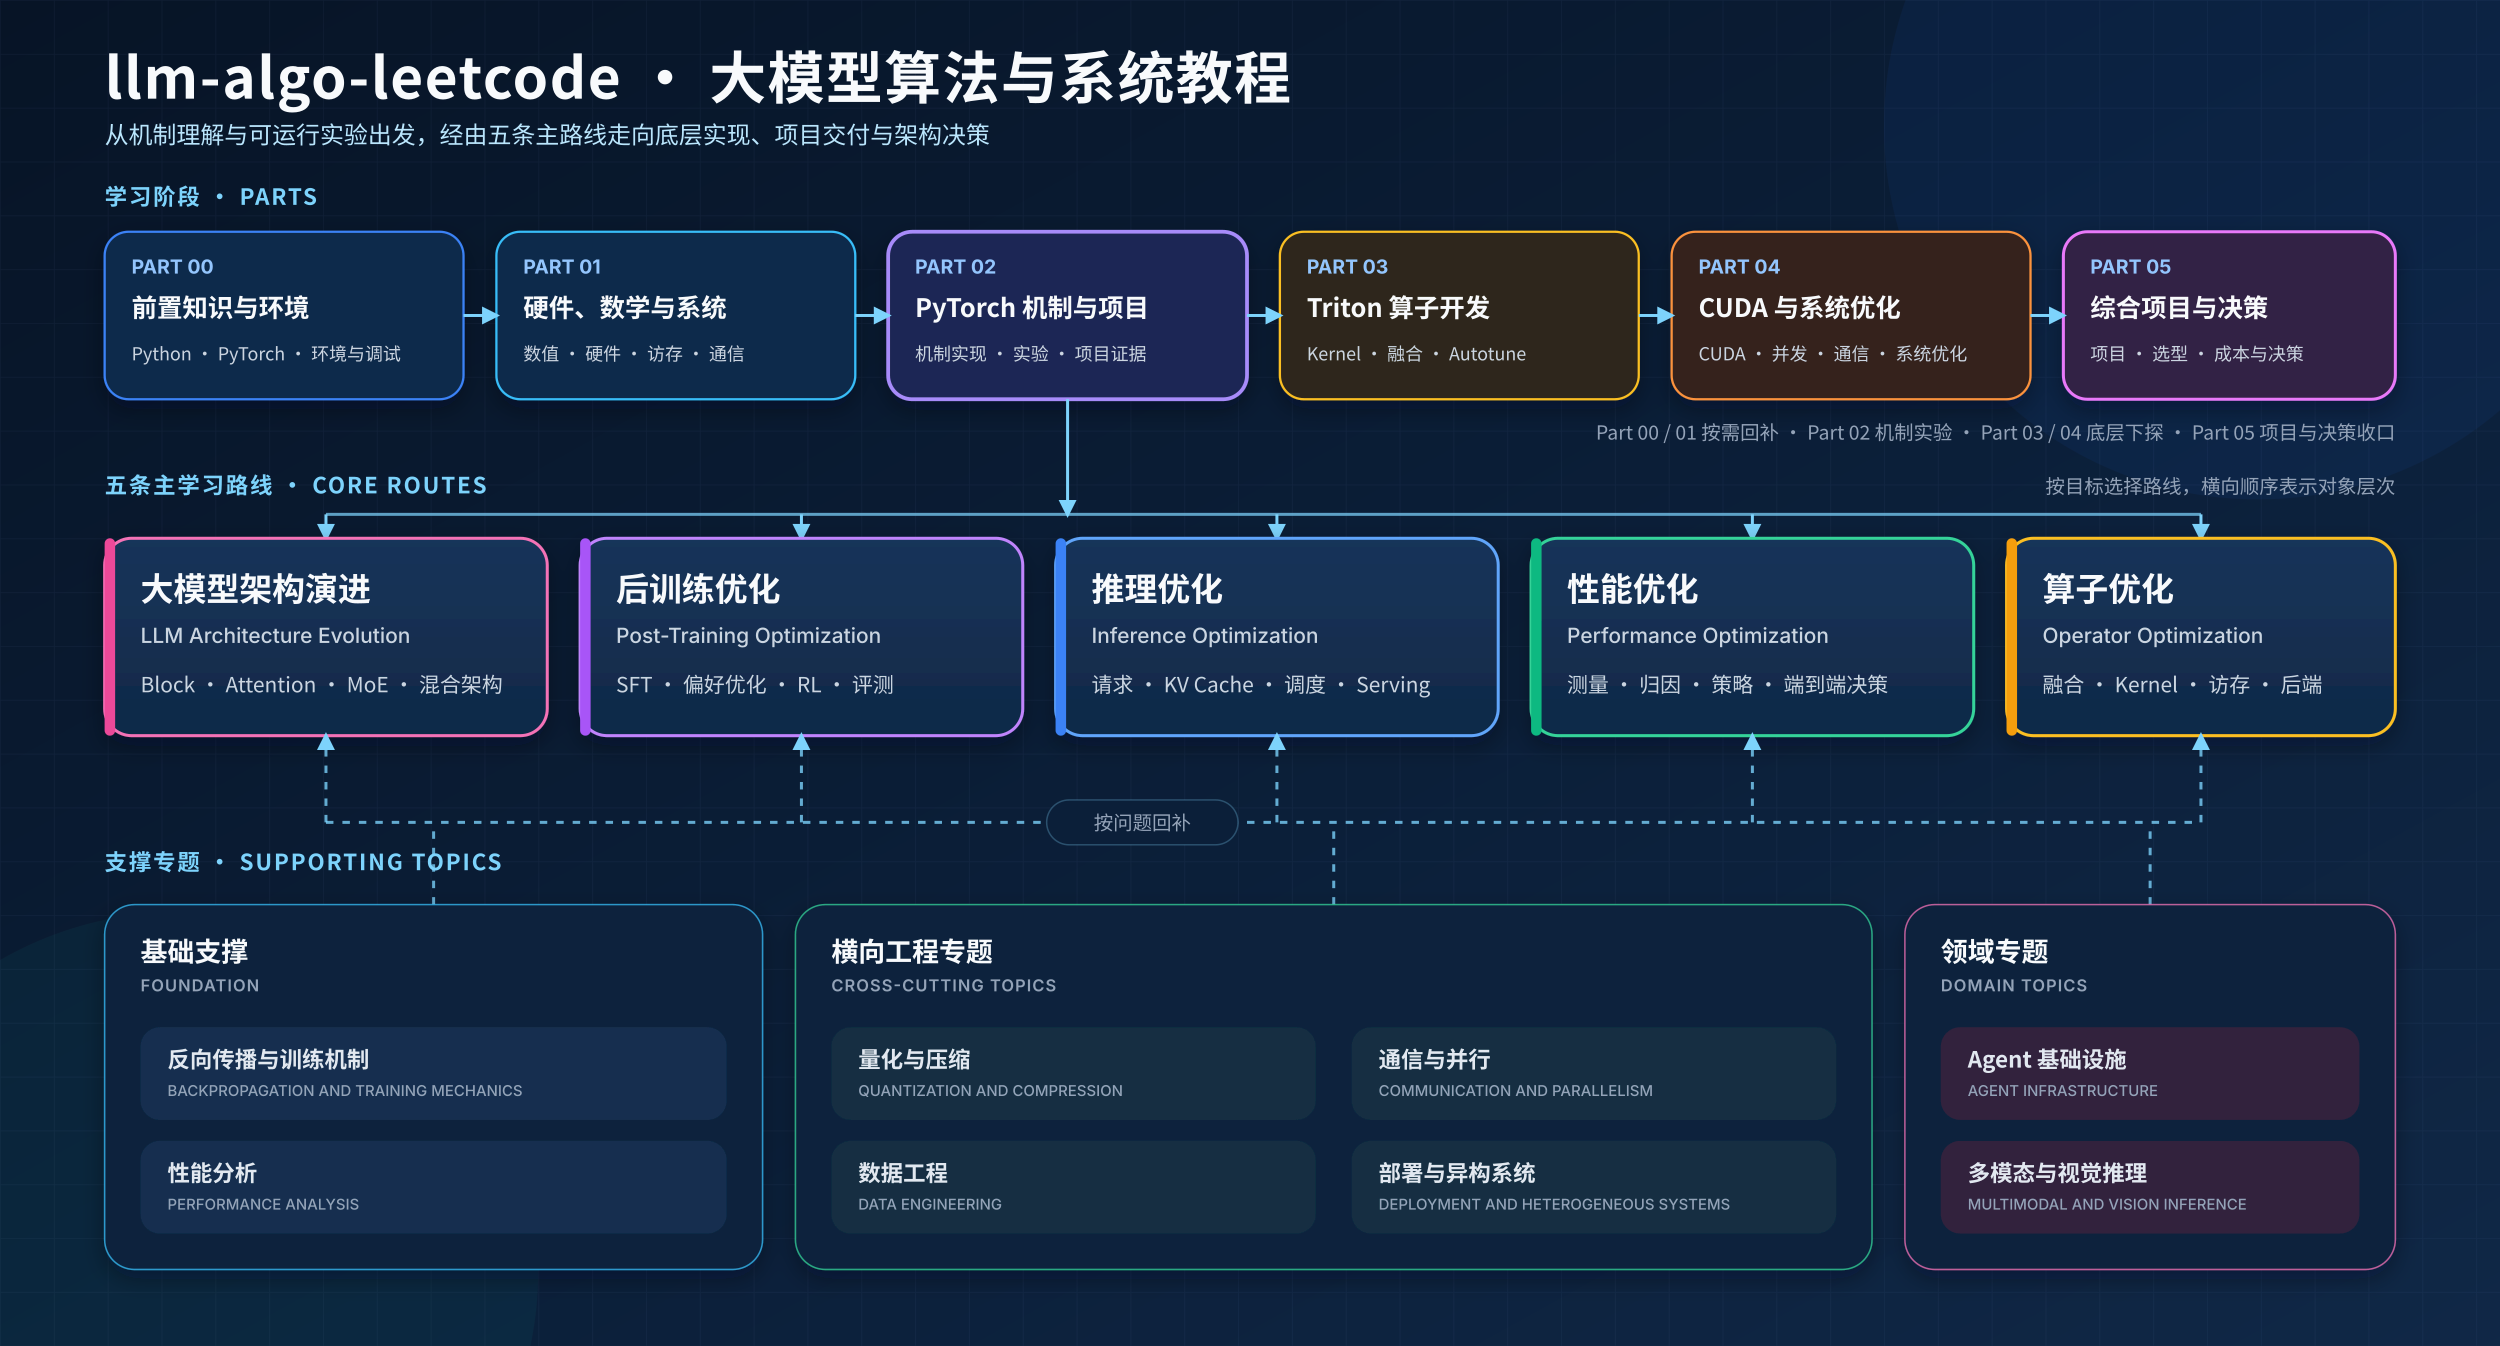
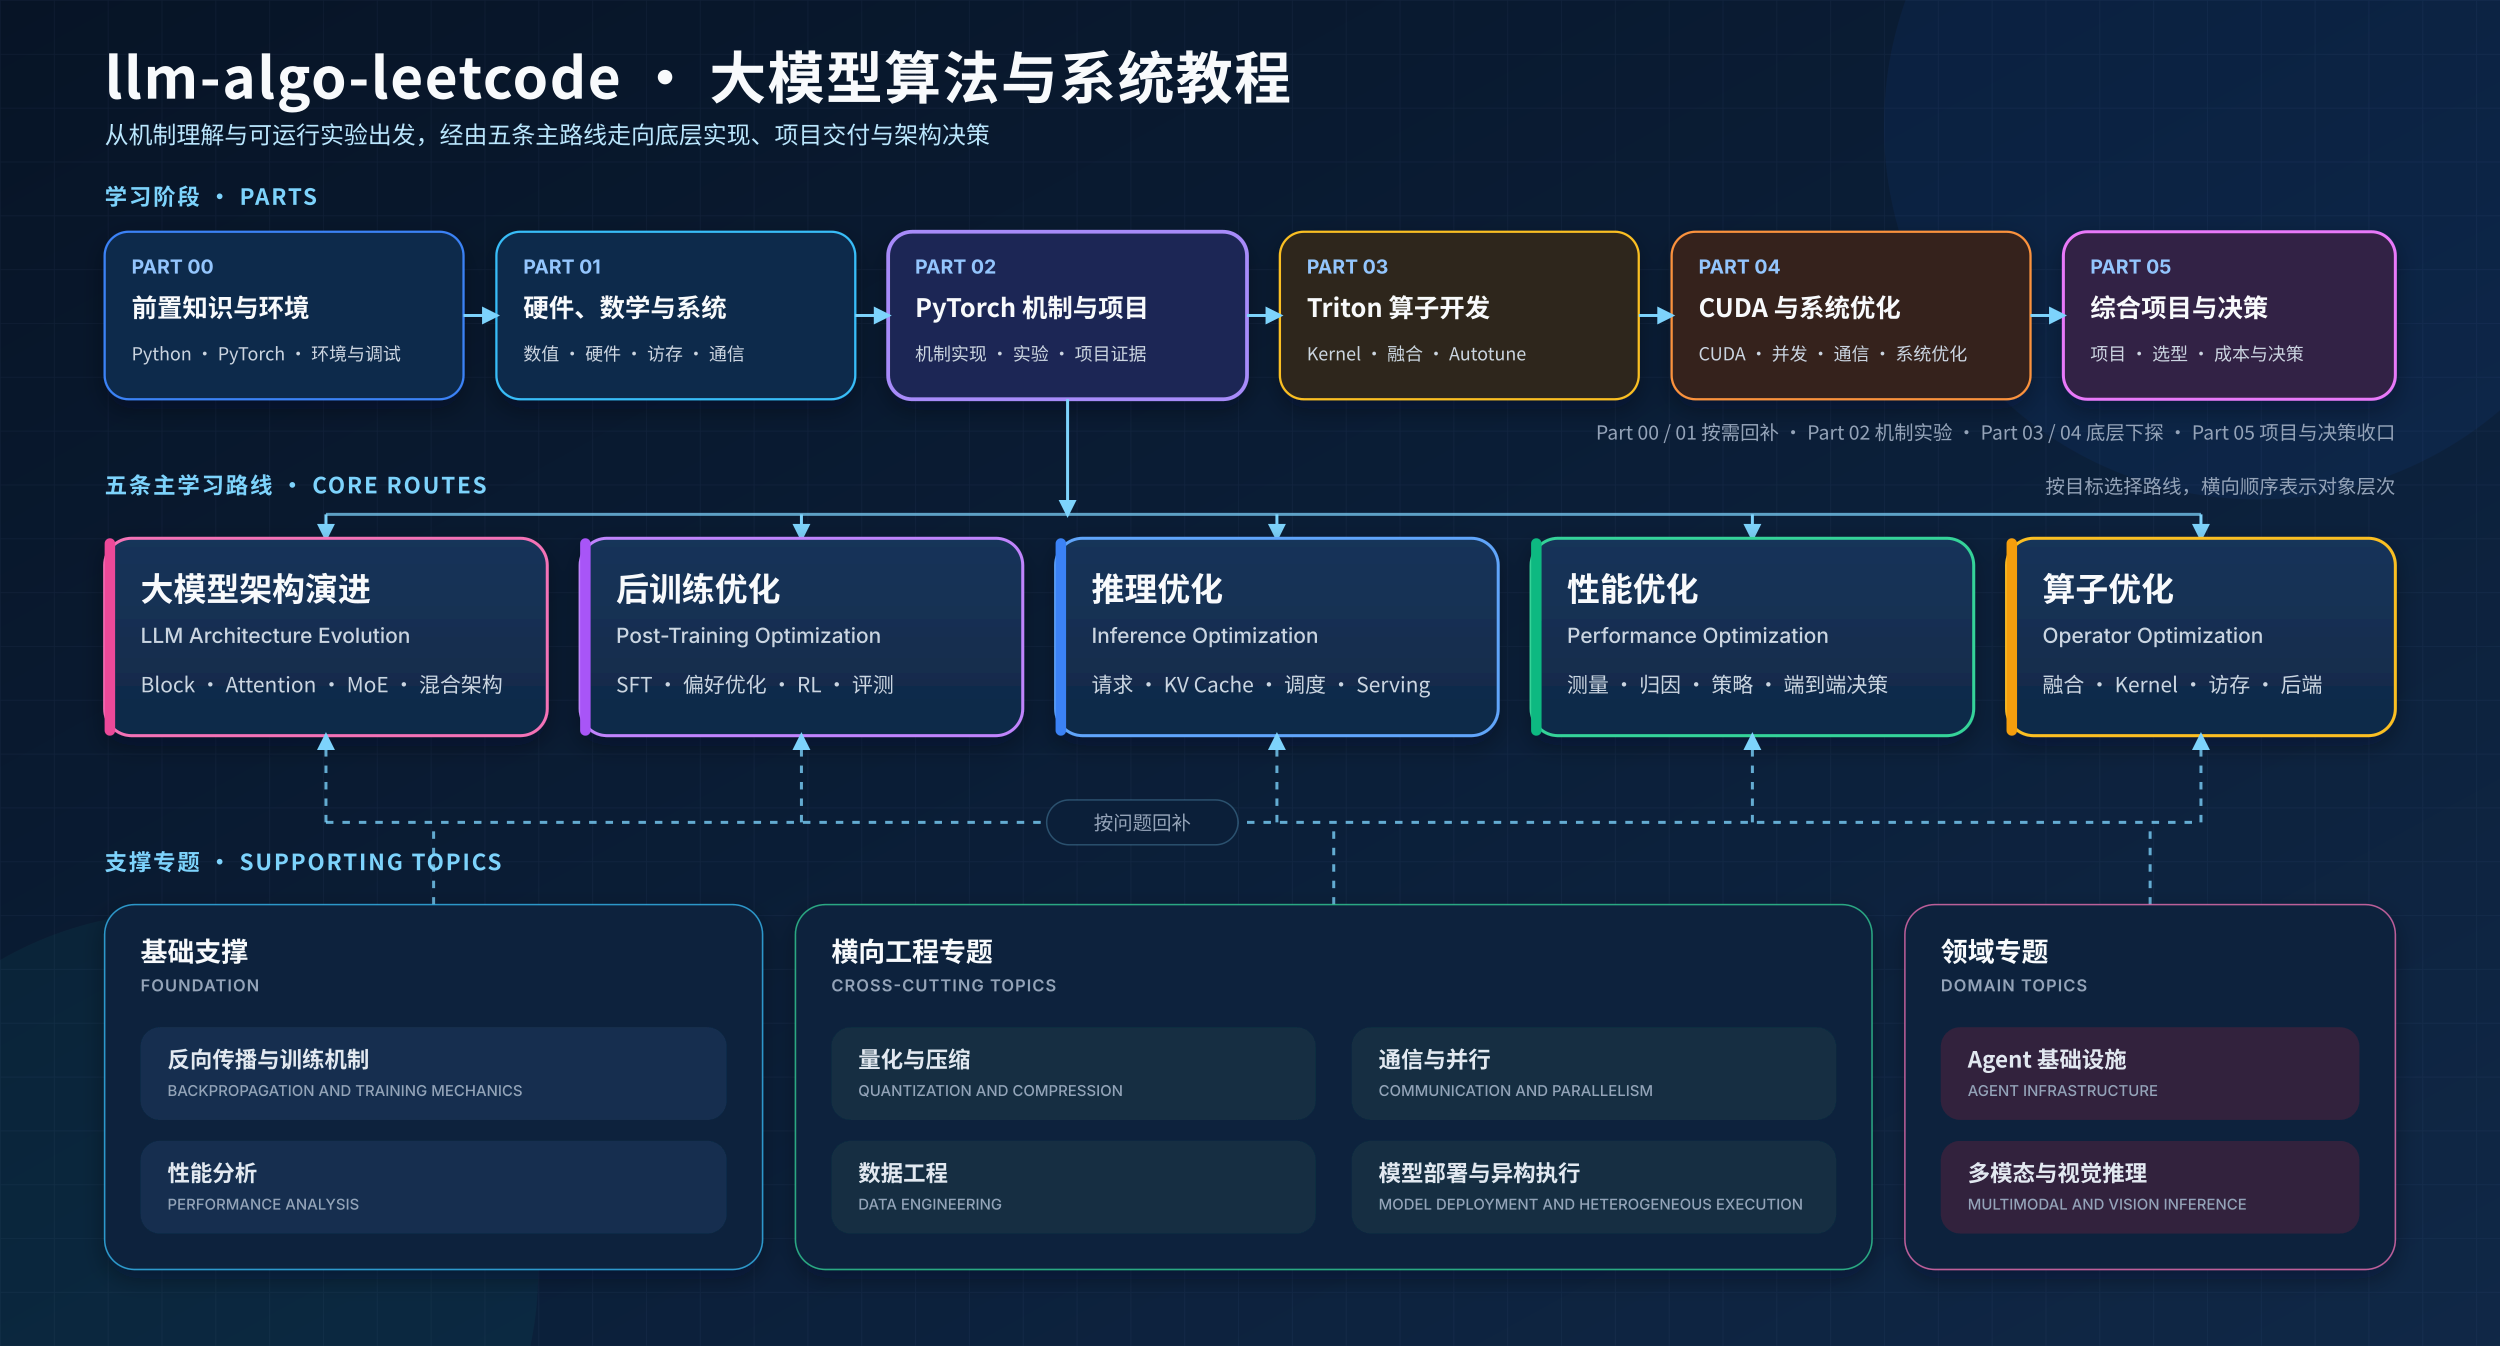
<svg xmlns="http://www.w3.org/2000/svg" width="1672" height="900" viewBox="0 0 1672 900" role="img" aria-labelledby="title desc">
  <defs>
    <linearGradient id="bg" x1="0" y1="0" x2="1" y2="1">
      <stop offset="0" stop-color="#071426" />
      <stop offset="0.55" stop-color="#0b1f39" />
      <stop offset="1" stop-color="#102847" />
    </linearGradient>
    <linearGradient id="routeBg" x1="0" y1="0" x2="0" y2="1">
      <stop offset="0" stop-color="#16345a" />
      <stop offset="1" stop-color="#102947" />
    </linearGradient>
    <filter id="shadow" x="-20%" y="-20%" width="140%" height="150%">
      <feDropShadow dx="0" dy="6" stdDeviation="8" flood-color="#020617" flood-opacity="0.35" />
    </filter>
    <pattern id="grid" width="36" height="36" patternUnits="userSpaceOnUse">
      <path d="M36 0H0V36" fill="none" stroke="#93c5fd" stroke-opacity="0.055" stroke-width="1" />
    </pattern>
    <marker id="arrow" viewBox="0 0 10 10" refX="8" refY="5" markerWidth="6" markerHeight="6" orient="auto-start-reverse">
      <path d="M0 0L10 5L0 10Z" fill="#7dd3fc" />
    </marker>
    <style>
      .cn { font-family: "Noto Sans CJK SC", "Microsoft YaHei", sans-serif; }
      .en { font-family: Inter, Arial, sans-serif; }
      .title { font-size: 38px; font-weight: 750; fill: #f8fafc; letter-spacing: 1px; }
      .subtitle { font-size: 16px; font-weight: 500; fill: #bae6fd; }
      .section { font-size: 15px; font-weight: 700; fill: #7dd3fc; letter-spacing: 1.2px; }
      .partNo { font-size: 13px; font-weight: 700; fill: #93c5fd; }
      .partName { font-size: 17px; font-weight: 700; fill: #f8fafc; }
      .partDesc { font-size: 12px; font-weight: 500; fill: #cbd5e1; }
      .routeName { font-size: 22px; font-weight: 750; fill: #f8fafc; }
      .routeDesc { font-size: 14px; font-weight: 500; fill: #cbd5e1; }
      .groupName { font-size: 18px; font-weight: 750; fill: #f8fafc; }
      .groupEn { font-size: 11px; font-weight: 600; fill: #94a3b8; letter-spacing: 0.7px; }
      .chip { font-size: 15px; font-weight: 650; fill: #e2e8f0; }
      .chipEn { font-size: 10px; font-weight: 500; fill: #94a3b8; }
      .note { font-size: 13px; font-weight: 500; fill: #94a3b8; }
    </style>
  </defs>
  <rect width="1672" height="941" fill="url(#bg)" />
  <rect width="1672" height="941" fill="url(#grid)" />
  <circle cx="1510" cy="84" r="250" fill="#2563eb" opacity="0.07" />
  <circle cx="120" cy="850" r="240" fill="#14b8a6" opacity="0.06" />
  <text x="70" y="66" class="cn title">llm-algo-leetcode · 大模型算法与系统教程</text>
  <text x="70" y="96" class="cn subtitle">从机制理解与可运行实验出发，经由五条主路线走向底层实现、项目交付与架构决策</text>
  <text x="70" y="137" class="cn section">学习阶段 · PARTS</text>
  <g filter="url(#shadow)">
    <g transform="translate(70 155)">
      <rect width="240" height="112" rx="16" fill="#102b4b" stroke="#3b82f6" stroke-width="1.5" />
      <text x="18" y="28" class="en partNo">PART 00</text>
      <text x="18" y="57" class="cn partName">前置知识与环境</text>
      <text x="18" y="86" class="cn partDesc">Python · PyTorch · 环境与调试</text>
    </g>
    <g transform="translate(332 155)">
      <rect width="240" height="112" rx="16" fill="#102b4b" stroke="#38bdf8" stroke-width="1.5" />
      <text x="18" y="28" class="en partNo">PART 01</text>
      <text x="18" y="57" class="cn partName">硬件、数学与系统</text>
      <text x="18" y="86" class="cn partDesc">数值 · 硬件 · 访存 · 通信</text>
    </g>
    <g transform="translate(594 155)">
      <rect width="240" height="112" rx="16" fill="#1f2855" stroke="#a78bfa" stroke-width="2.5" />
      <text x="18" y="28" class="en partNo">PART 02</text>
      <text x="18" y="57" class="cn partName">PyTorch 机制与项目</text>
      <text x="18" y="86" class="cn partDesc">机制实现 · 实验 · 项目证据</text>
    </g>
    <g transform="translate(856 155)">
      <rect width="240" height="112" rx="16" fill="#2f281a" stroke="#fbbf24" stroke-width="1.5" />
      <text x="18" y="28" class="en partNo">PART 03</text>
      <text x="18" y="57" class="cn partName">Triton 算子开发</text>
      <text x="18" y="86" class="cn partDesc">Kernel · 融合 · Autotune</text>
    </g>
    <g transform="translate(1118 155)">
      <rect width="240" height="112" rx="16" fill="#34221d" stroke="#fb923c" stroke-width="1.5" />
      <text x="18" y="28" class="en partNo">PART 04</text>
      <text x="18" y="57" class="cn partName">CUDA 与系统优化</text>
      <text x="18" y="86" class="cn partDesc">CUDA · 并发 · 通信 · 系统优化</text>
    </g>
    <g transform="translate(1380 155)">
      <rect width="222" height="112" rx="16" fill="#332044" stroke="#e879f9" stroke-width="2" />
      <text x="18" y="28" class="en partNo">PART 05</text>
      <text x="18" y="57" class="cn partName">综合项目与决策</text>
      <text x="18" y="86" class="cn partDesc">项目 · 选型 · 成本与决策</text>
    </g>
  </g>
  <g fill="none" stroke="#7dd3fc" stroke-width="2" marker-end="url(#arrow)">
    <path d="M310 211H332" />
    <path d="M572 211H594" />
    <path d="M834 211H856" />
    <path d="M1096 211H1118" />
    <path d="M1358 211H1380" />
  </g>
  <text x="1602" y="294" text-anchor="end" class="cn note">Part 00 / 01 按需回补 · Part 02 机制实验 · Part 03 / 04 底层下探 · Part 05 项目与决策收口</text>
  <text x="70" y="330" class="cn section">五条主学习路线 · CORE ROUTES</text>
  <text x="1602" y="330" text-anchor="end" class="cn note">按目标选择路线，横向顺序表示对象层次</text>
  <g fill="none" stroke="#7dd3fc" stroke-width="2">
    <path d="M714 267V344" marker-end="url(#arrow)" />
    <path d="M218 344H1472" stroke-opacity="0.72" />
    <path d="M218 344V360" marker-end="url(#arrow)" />
    <path d="M536 344V360" marker-end="url(#arrow)" />
    <path d="M854 344V360" marker-end="url(#arrow)" />
    <path d="M1172 344V360" marker-end="url(#arrow)" />
    <path d="M1472 344V360" marker-end="url(#arrow)" />
  </g>
  <g filter="url(#shadow)">
    <g transform="translate(70 360)">
      <rect width="296" height="132" rx="18" fill="url(#routeBg)" stroke="#f472b6" stroke-width="2" />
      <rect width="7" height="132" rx="3.5" fill="#ec4899" />
      <text x="24" y="42" class="cn routeName">大模型架构演进</text>
      <text x="24" y="70" class="en routeDesc">LLM Architecture Evolution</text>
      <text x="24" y="103" class="cn routeDesc">Block · Attention · MoE · 混合架构</text>
    </g>
    <g transform="translate(388 360)">
      <rect width="296" height="132" rx="18" fill="url(#routeBg)" stroke="#c084fc" stroke-width="2" />
      <rect width="7" height="132" rx="3.5" fill="#a855f7" />
      <text x="24" y="42" class="cn routeName">后训练优化</text>
      <text x="24" y="70" class="en routeDesc">Post-Training Optimization</text>
      <text x="24" y="103" class="cn routeDesc">SFT · 偏好优化 · RL · 评测</text>
    </g>
    <g transform="translate(706 360)">
      <rect width="296" height="132" rx="18" fill="url(#routeBg)" stroke="#60a5fa" stroke-width="2" />
      <rect width="7" height="132" rx="3.5" fill="#3b82f6" />
      <text x="24" y="42" class="cn routeName">推理优化</text>
      <text x="24" y="70" class="en routeDesc">Inference Optimization</text>
      <text x="24" y="103" class="cn routeDesc">请求 · KV Cache · 调度 · Serving</text>
    </g>
    <g transform="translate(1024 360)">
      <rect width="296" height="132" rx="18" fill="url(#routeBg)" stroke="#34d399" stroke-width="2" />
      <rect width="7" height="132" rx="3.5" fill="#10b981" />
      <text x="24" y="42" class="cn routeName">性能优化</text>
      <text x="24" y="70" class="en routeDesc">Performance Optimization</text>
      <text x="24" y="103" class="cn routeDesc">测量 · 归因 · 策略 · 端到端决策</text>
    </g>
    <g transform="translate(1342 360)">
      <rect width="260" height="132" rx="18" fill="url(#routeBg)" stroke="#fbbf24" stroke-width="2" />
      <rect width="7" height="132" rx="3.5" fill="#f59e0b" />
      <text x="24" y="42" class="cn routeName">算子优化</text>
      <text x="24" y="70" class="en routeDesc">Operator Optimization</text>
      <text x="24" y="103" class="cn routeDesc">融合 · Kernel · 访存 · 后端</text>
    </g>
  </g>
  <g fill="none" stroke="#7dd3fc" stroke-width="2" stroke-dasharray="5 6" stroke-opacity="0.78">
    <path d="M290 605V550" />
    <path d="M892 605V550" />
    <path d="M1438 605V550" />
    <path d="M218 550H1472" />
    <path d="M218 550V492" marker-end="url(#arrow)" />
    <path d="M536 550V492" marker-end="url(#arrow)" />
    <path d="M854 550V492" marker-end="url(#arrow)" />
    <path d="M1172 550V492" marker-end="url(#arrow)" />
    <path d="M1472 550V492" marker-end="url(#arrow)" />
  </g>
  <rect x="700" y="535" width="128" height="30" rx="15" fill="#0b1f39" stroke="#7dd3fc" stroke-opacity="0.28" />
  <text x="764" y="555" text-anchor="middle" class="cn note">按问题回补</text>
  <text x="70" y="582" class="cn section">支撑专题 · SUPPORTING TOPICS</text>
  <g filter="url(#shadow)">
    <g transform="translate(70 605)">
      <rect width="440" height="244" rx="20" fill="#0d243e" stroke="#38bdf8" stroke-opacity="0.75" />
      <text x="24" y="38" class="cn groupName">基础支撑</text>
      <text x="24" y="58" class="en groupEn">FOUNDATION</text>
      <g transform="translate(24 82)">
        <rect width="392" height="62" rx="13" fill="#132f4f" />
        <text x="18" y="27" class="cn chip">反向传播与训练机制</text>
        <text x="18" y="46" class="en chipEn">BACKPROPAGATION AND TRAINING MECHANICS</text>
      </g>
      <g transform="translate(24 158)">
        <rect width="392" height="62" rx="13" fill="#132f4f" />
        <text x="18" y="27" class="cn chip">性能分析</text>
        <text x="18" y="46" class="en chipEn">PERFORMANCE ANALYSIS</text>
      </g>
    </g>
    <g transform="translate(532 605)">
      <rect width="720" height="244" rx="20" fill="#0d243e" stroke="#34d399" stroke-opacity="0.75" />
      <text x="24" y="38" class="cn groupName">横向工程专题</text>
      <text x="24" y="58" class="en groupEn">CROSS-CUTTING TOPICS</text>
      <g transform="translate(24 82)">
        <rect width="324" height="62" rx="13" fill="#122f42" />
        <text x="18" y="27" class="cn chip">量化与压缩</text>
        <text x="18" y="46" class="en chipEn">QUANTIZATION AND COMPRESSION</text>
      </g>
      <g transform="translate(372 82)">
        <rect width="324" height="62" rx="13" fill="#122f42" />
        <text x="18" y="27" class="cn chip">通信与并行</text>
        <text x="18" y="46" class="en chipEn">COMMUNICATION AND PARALLELISM</text>
      </g>
      <g transform="translate(24 158)">
        <rect width="324" height="62" rx="13" fill="#122f42" />
        <text x="18" y="27" class="cn chip">数据工程</text>
        <text x="18" y="46" class="en chipEn">DATA ENGINEERING</text>
      </g>
      <g transform="translate(372 158)">
        <rect width="324" height="62" rx="13" fill="#122f42" />
-         <text x="18" y="27" class="cn chip">部署与异构系统</text>
-         <text x="18" y="46" class="en chipEn">DEPLOYMENT AND HETEROGENEOUS SYSTEMS</text>
+         <text x="18" y="27" class="cn chip">模型部署与异构执行</text>
+         <text x="18" y="46" class="en chipEn">MODEL DEPLOYMENT AND HETEROGENEOUS EXECUTION</text>
      </g>
    </g>
    <g transform="translate(1274 605)">
      <rect width="328" height="244" rx="20" fill="#0d243e" stroke="#f472b6" stroke-opacity="0.75" />
      <text x="24" y="38" class="cn groupName">领域专题</text>
      <text x="24" y="58" class="en groupEn">DOMAIN TOPICS</text>
      <g transform="translate(24 82)">
        <rect width="280" height="62" rx="13" fill="#30203d" />
        <text x="18" y="27" class="cn chip">Agent 基础设施</text>
        <text x="18" y="46" class="en chipEn">AGENT INFRASTRUCTURE</text>
      </g>
      <g transform="translate(24 158)">
        <rect width="280" height="62" rx="13" fill="#30203d" />
        <text x="18" y="27" class="cn chip">多模态与视觉推理</text>
        <text x="18" y="46" class="en chipEn">MULTIMODAL AND VISION INFERENCE</text>
      </g>
    </g>
  </g>
</svg>
